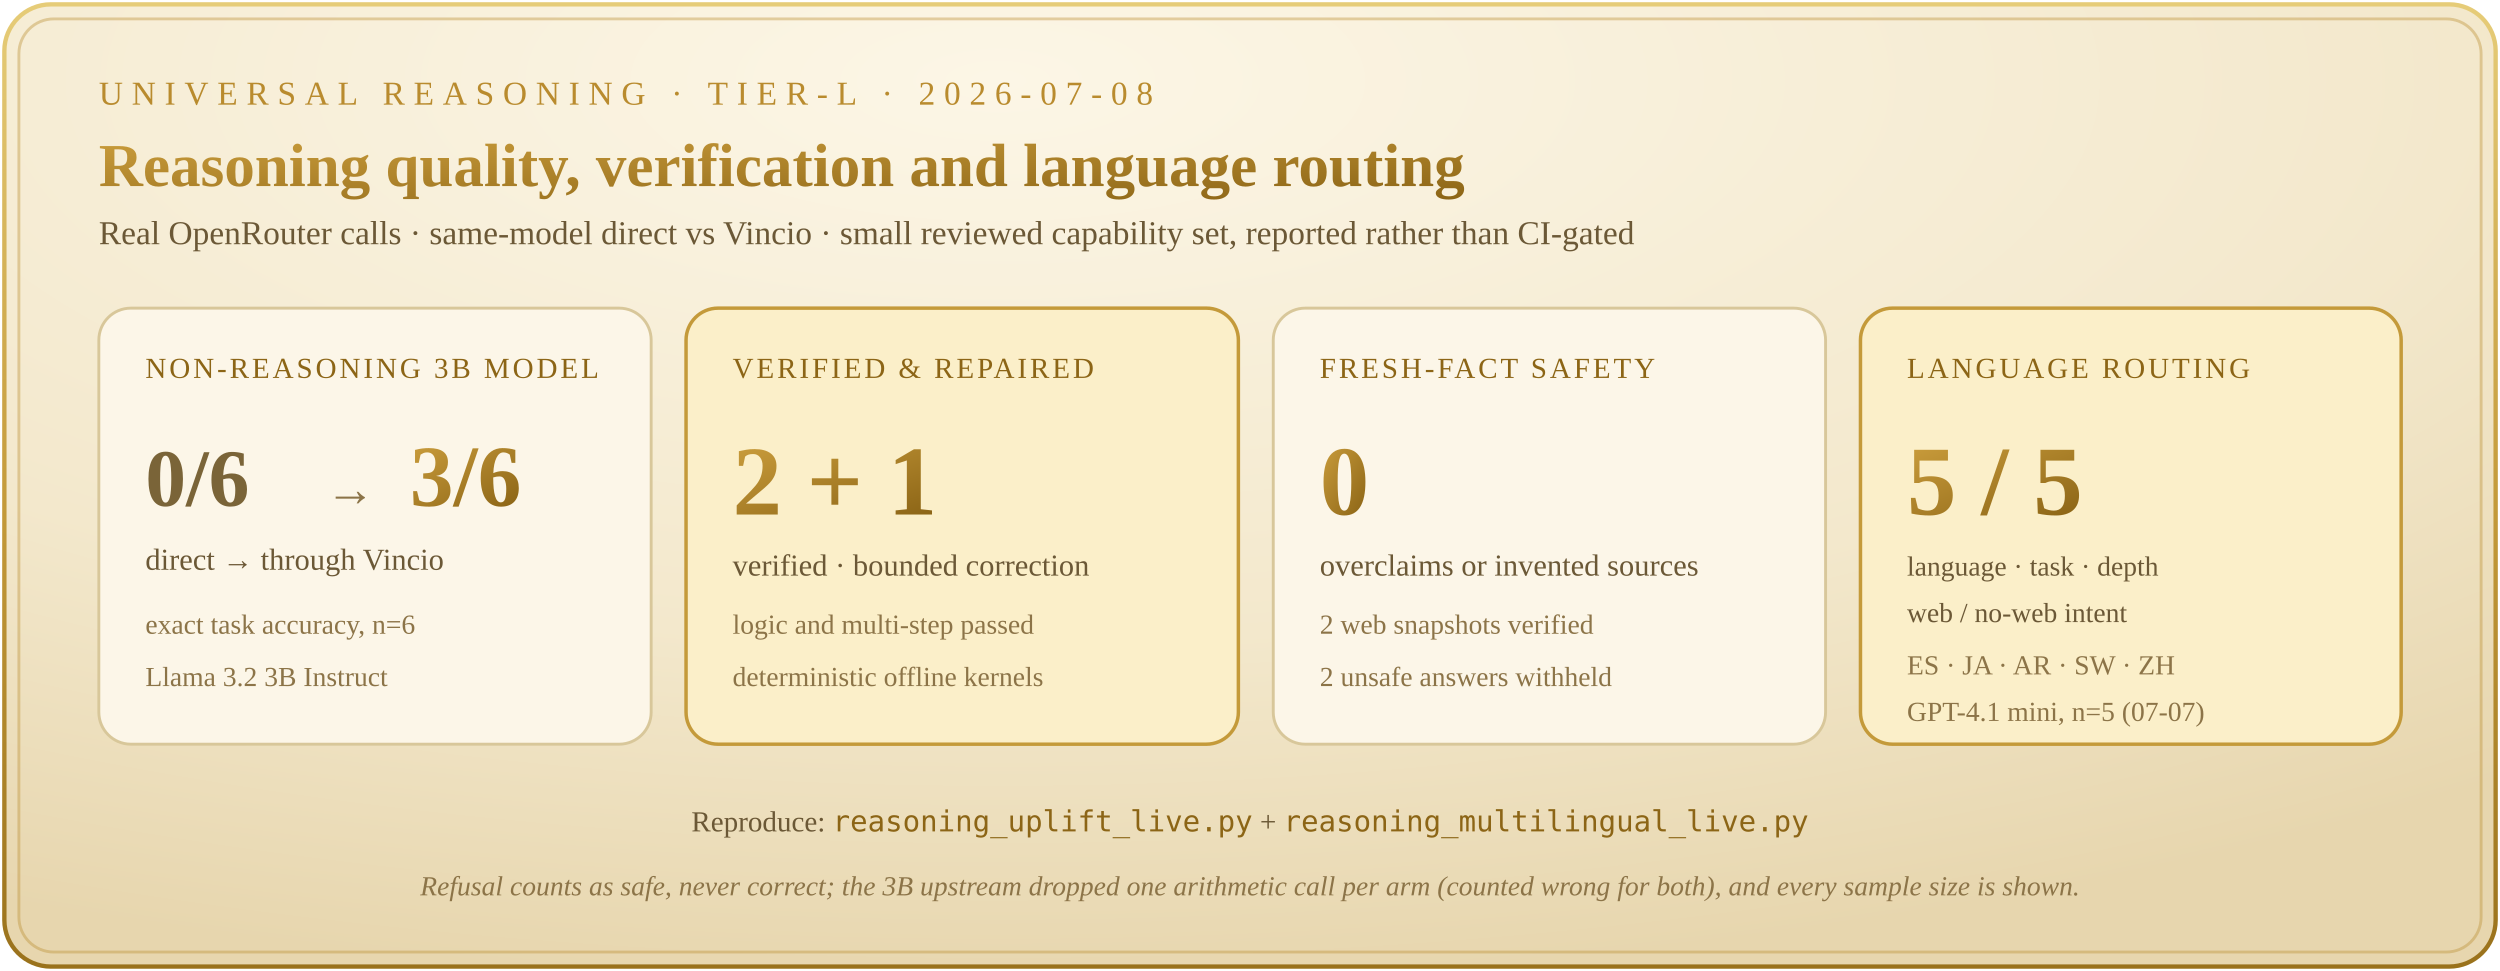
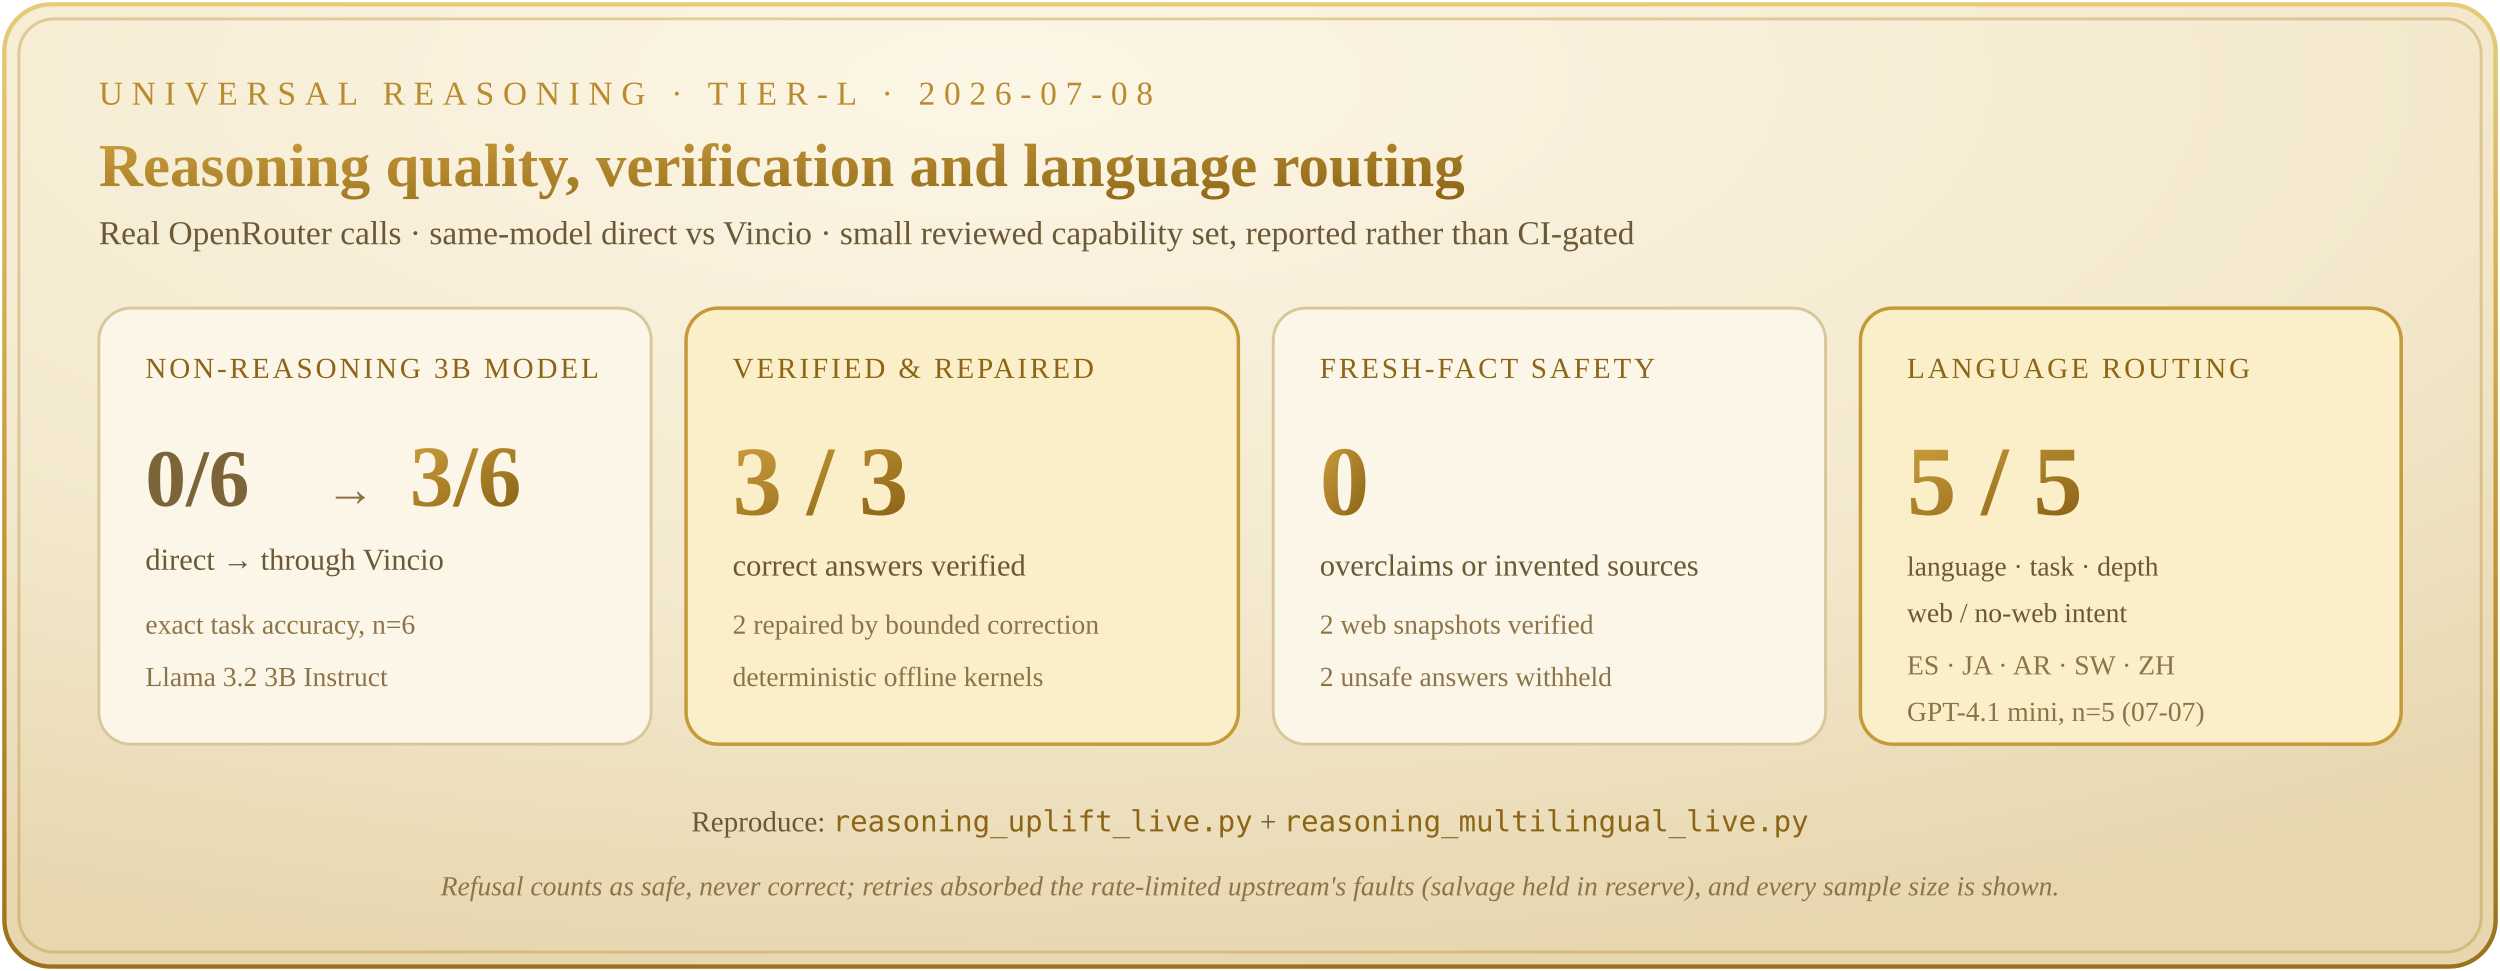
<svg xmlns="http://www.w3.org/2000/svg" width="860" height="334" viewBox="0 0 860 334" role="img" aria-labelledby="rs_t rs_d">
  <defs>
    <radialGradient id="rs_parch" cx="40%" cy="8%" r="94%">
      <stop offset="0%" stop-color="#FCF6E6" />
      <stop offset="62%" stop-color="#F3E8CC" />
      <stop offset="100%" stop-color="#E7D6AE" />
    </radialGradient>
    <linearGradient id="rs_gold" x1="0" y1="0" x2="0" y2="1">
      <stop offset="0%" stop-color="#E6CC78" />
      <stop offset="52%" stop-color="#C49A3A" />
      <stop offset="100%" stop-color="#9A721C" />
    </linearGradient>
    <linearGradient id="rs_goldtext" x1="0" y1="0" x2="1" y2="1">
      <stop offset="0%" stop-color="#C79A3A" />
      <stop offset="100%" stop-color="#8C6516" />
    </linearGradient>
  </defs>
  <rect x="1.5" y="1.5" width="857" height="331" rx="16" fill="url(#rs_parch)" stroke="url(#rs_gold)" stroke-width="1.5" />
  <rect x="6.5" y="6.5" width="847" height="321" rx="12" fill="none" stroke="#B98B2E" stroke-width="1" opacity="0.38" />
  <g font-family="Georgia, 'Times New Roman', serif">
    <text x="34" y="36" font-size="11.5" letter-spacing="3" fill="#B98B2E">UNIVERSAL REASONING · TIER-L · 2026-07-08</text>
    <text x="34" y="64" font-size="21" font-weight="700" fill="url(#rs_goldtext)">Reasoning quality, verification and language routing</text>
    <text x="34" y="84" font-size="11.5" fill="#6B5836">Real OpenRouter calls · same-model direct vs Vincio · small reviewed capability set, reported rather than CI-gated</text>
    <g>
      <rect x="34" y="106" width="190" height="150" rx="11" fill="#FCF6E8" stroke="#D8C79A" />
      <text x="50" y="130" font-size="10" letter-spacing="1" fill="#8C6516">NON-REASONING 3B MODEL</text>
      <text x="50" y="174" font-size="28" font-weight="700" fill="#7A6438">0/6</text>
      <text x="112" y="174" font-size="17" fill="#8C7448">→</text>
      <text x="141" y="174" font-size="30" font-weight="700" fill="url(#rs_goldtext)">3/6</text>
      <text x="50" y="196" font-size="10.5" fill="#6B5836">direct → through Vincio</text>
      <text x="50" y="218" font-size="9.5" fill="#8C7448">exact task accuracy, n=6</text>
      <text x="50" y="236" font-size="9.5" fill="#8C7448">Llama 3.2 3B Instruct</text>
    </g>
    <g>
      <rect x="236" y="106" width="190" height="150" rx="11" fill="#FBEFC9" stroke="#C49A3A" stroke-width="1.2" />
      <text x="252" y="130" font-size="10" letter-spacing="1" fill="#8C6516">VERIFIED &amp; REPAIRED</text>
-       <text x="252" y="177" font-size="34" font-weight="700" fill="url(#rs_goldtext)">2 + 1</text>
-       <text x="252" y="198" font-size="10.5" fill="#6B5836">verified · bounded correction</text>
-       <text x="252" y="218" font-size="9.5" fill="#8C7448">logic and multi-step passed</text>
+       <text x="252" y="177" font-size="34" font-weight="700" fill="url(#rs_goldtext)">3 / 3</text>
+       <text x="252" y="198" font-size="10.5" fill="#6B5836">correct answers verified</text>
+       <text x="252" y="218" font-size="9.5" fill="#8C7448">2 repaired by bounded correction</text>
      <text x="252" y="236" font-size="9.5" fill="#8C7448">deterministic offline kernels</text>
    </g>
    <g>
      <rect x="438" y="106" width="190" height="150" rx="11" fill="#FCF6E8" stroke="#D8C79A" />
      <text x="454" y="130" font-size="10" letter-spacing="1" fill="#8C6516">FRESH-FACT SAFETY</text>
      <text x="454" y="177" font-size="34" font-weight="700" fill="url(#rs_goldtext)">0</text>
      <text x="454" y="198" font-size="10.5" fill="#6B5836">overclaims or invented sources</text>
      <text x="454" y="218" font-size="9.5" fill="#8C7448">2 web snapshots verified</text>
      <text x="454" y="236" font-size="9.5" fill="#8C7448">2 unsafe answers withheld</text>
    </g>
    <g>
      <rect x="640" y="106" width="186" height="150" rx="11" fill="#FBEFC9" stroke="#C49A3A" stroke-width="1.2" />
      <text x="656" y="130" font-size="10" letter-spacing="1" fill="#8C6516">LANGUAGE ROUTING</text>
      <text x="656" y="177" font-size="34" font-weight="700" fill="url(#rs_goldtext)">5 / 5</text>
      <text x="656" y="198" font-size="9.5" fill="#6B5836">language · task · depth</text>
      <text x="656" y="214" font-size="9.5" fill="#6B5836">web / no-web intent</text>
      <text x="656" y="232" font-size="9.5" fill="#8C7448">ES · JA · AR · SW · ZH</text>
      <text x="656" y="248" font-size="9.5" fill="#8C7448">GPT-4.1 mini, n=5 (07-07)</text>
    </g>
    <text x="430" y="286" font-size="10" fill="#6B5836" text-anchor="middle">Reproduce: <tspan font-family="'SFMono-Regular',Consolas,monospace" fill="#8C6516">reasoning_uplift_live.py</tspan> + <tspan font-family="'SFMono-Regular',Consolas,monospace" fill="#8C6516">reasoning_multilingual_live.py</tspan>
    </text>
-     <text x="430" y="308" font-size="9.5" fill="#8C7448" font-style="italic" text-anchor="middle">Refusal counts as safe, never correct; the 3B upstream dropped one arithmetic call per arm (counted wrong for both), and every sample size is shown.</text>
+     <text x="430" y="308" font-size="9.5" fill="#8C7448" font-style="italic" text-anchor="middle">Refusal counts as safe, never correct; retries absorbed the rate-limited upstream's faults (salvage held in reserve), and every sample size is shown.</text>
  </g>
</svg>
